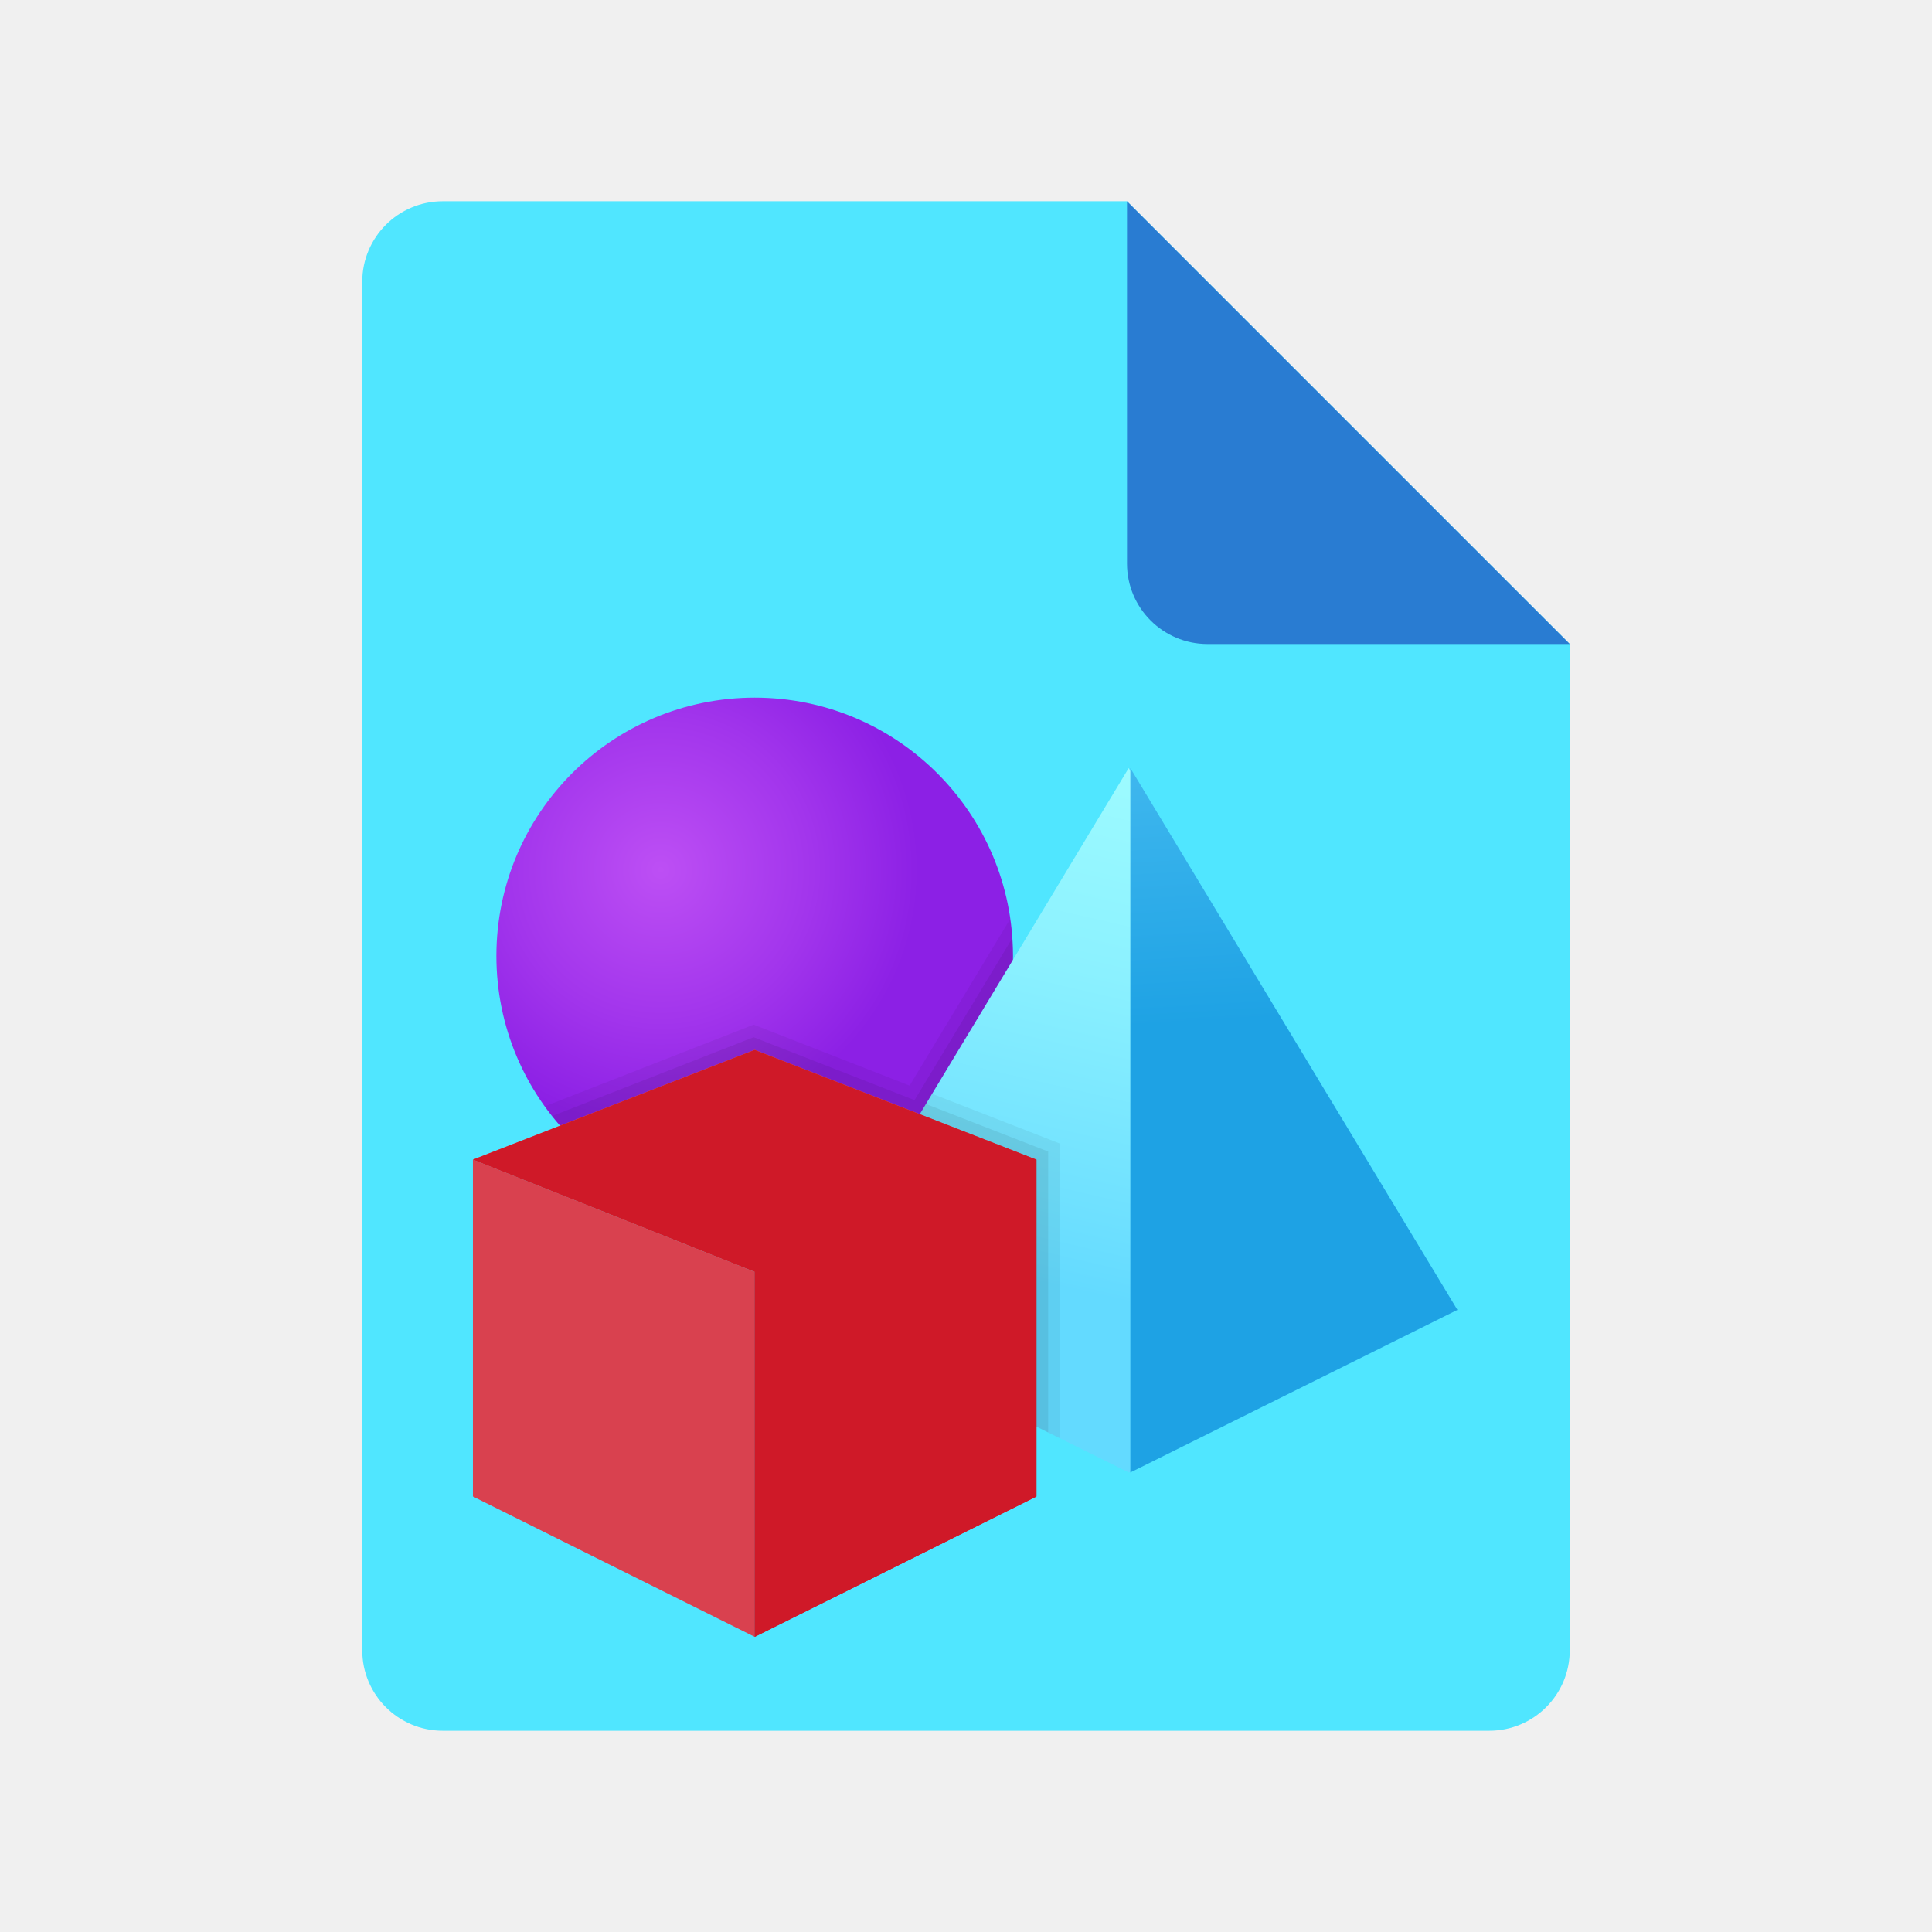
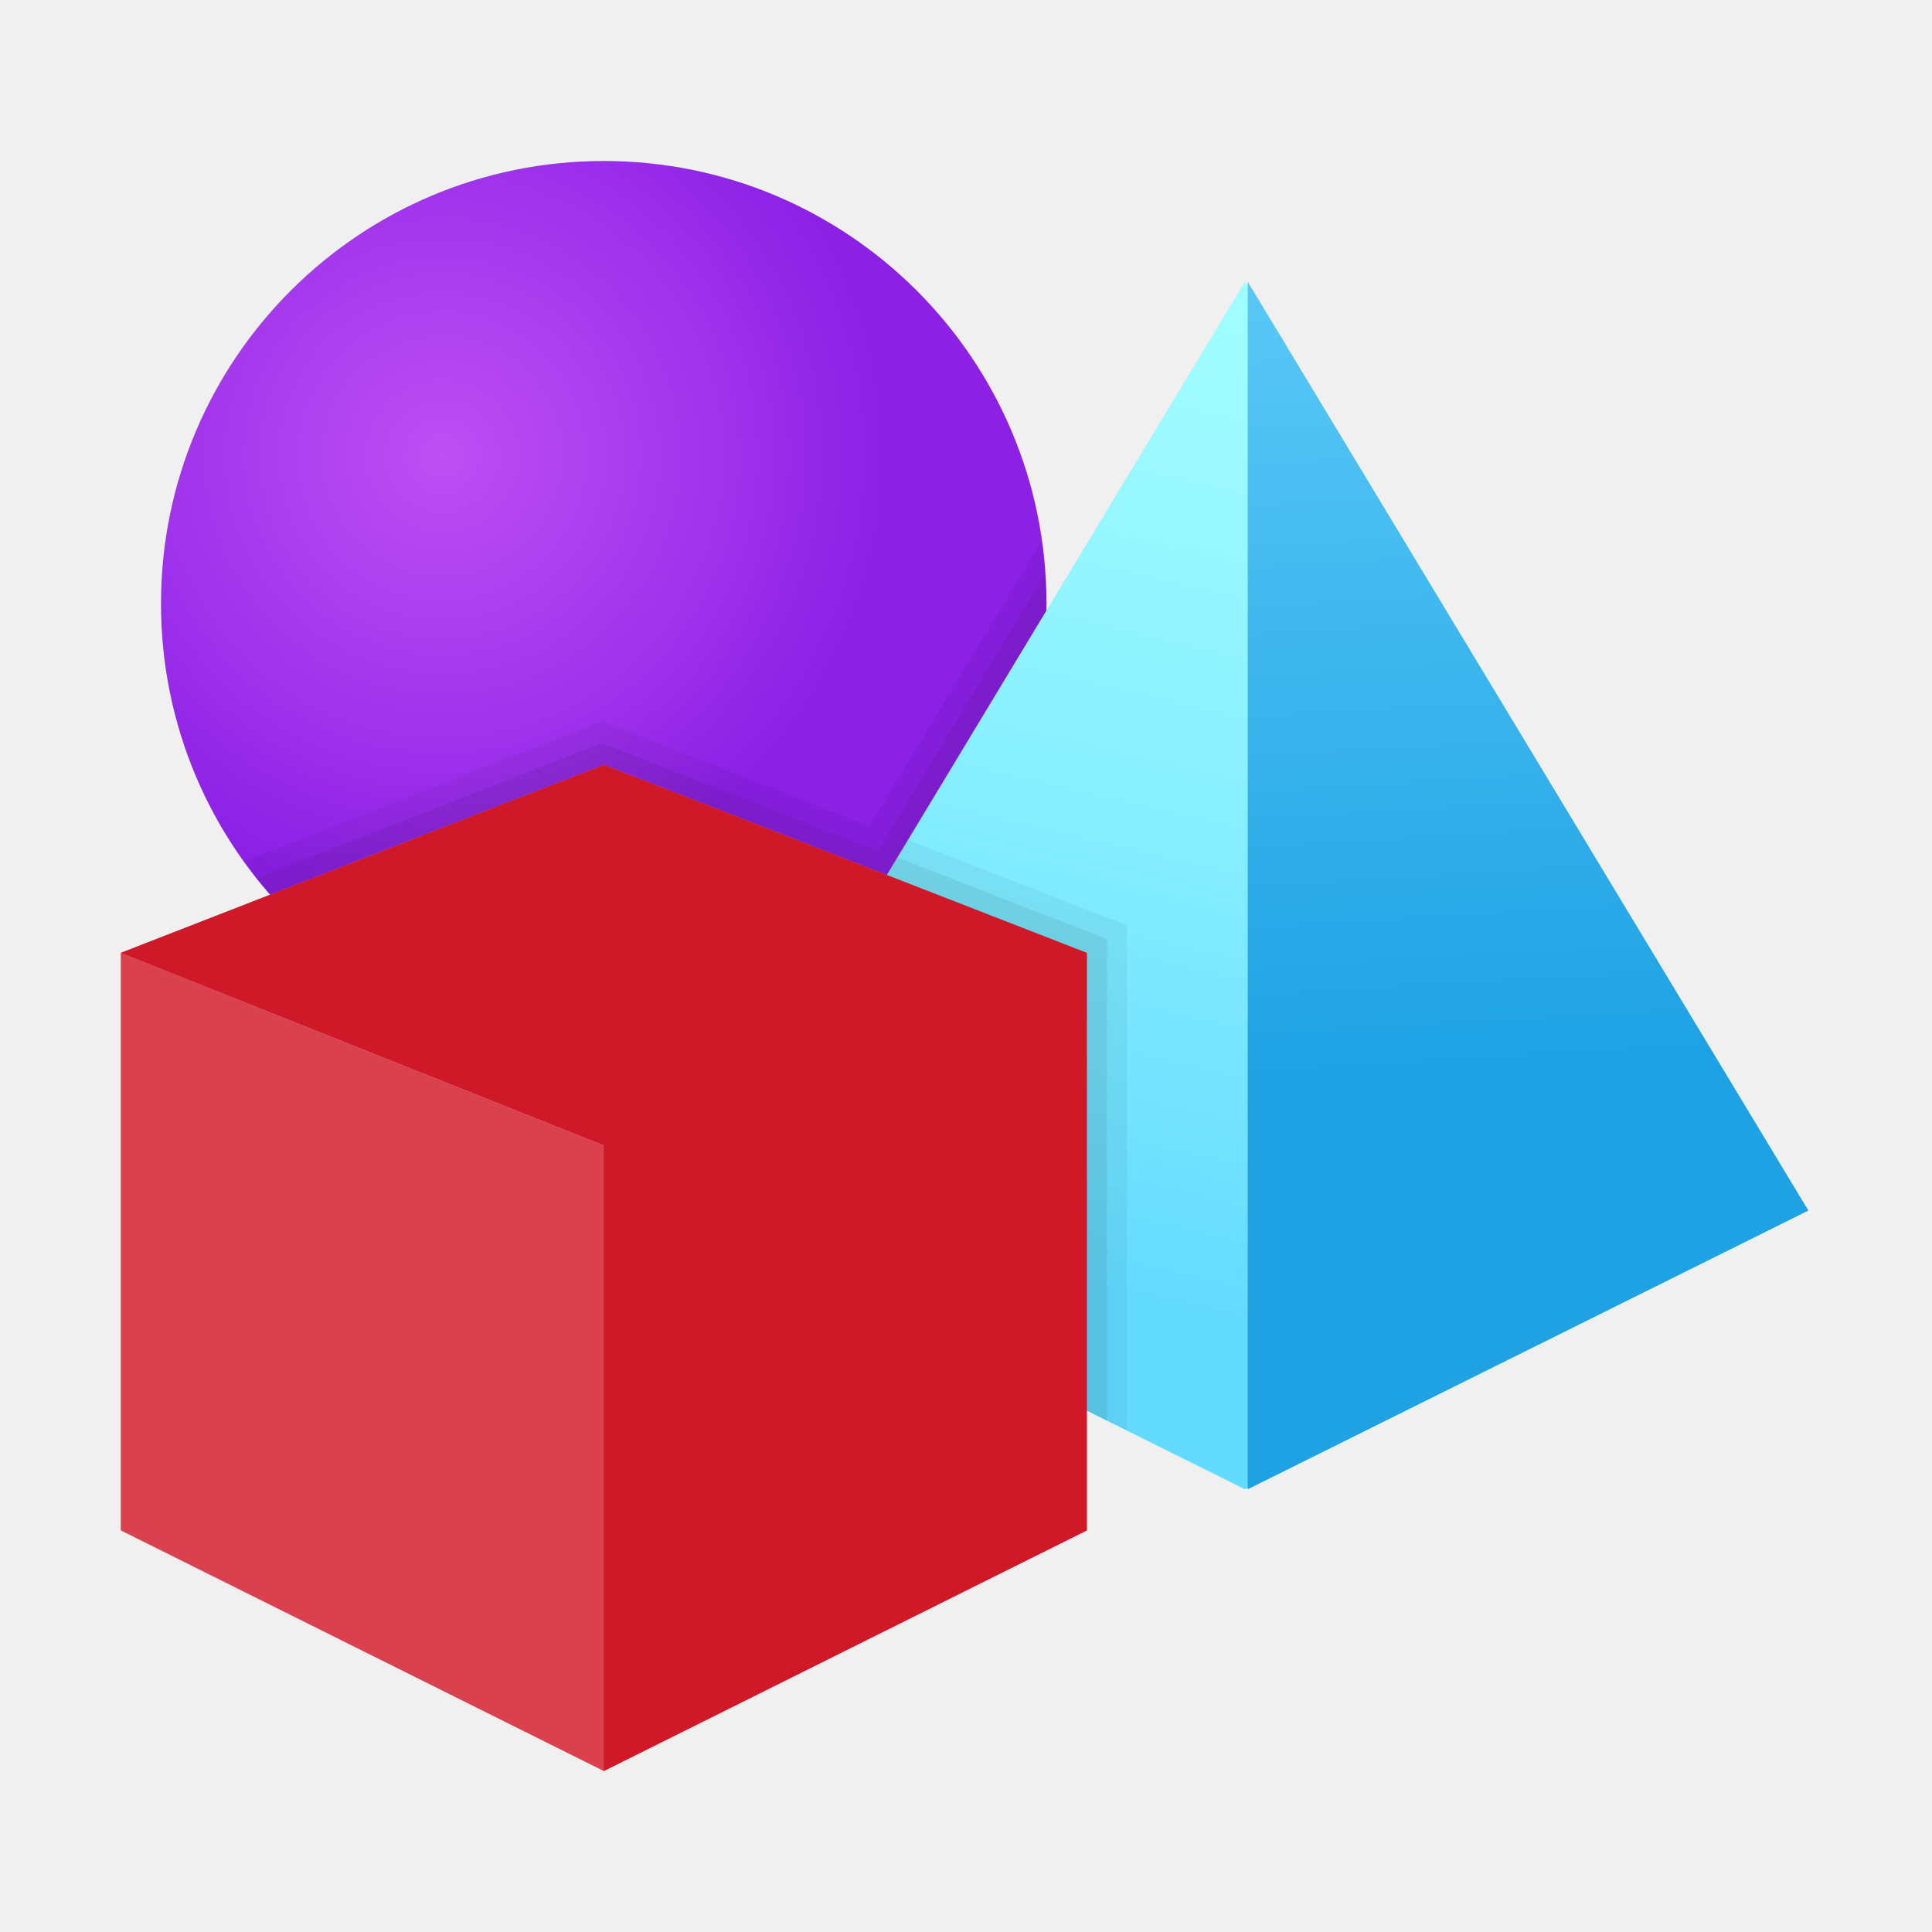
<svg xmlns="http://www.w3.org/2000/svg" xmlns:xlink="http://www.w3.org/1999/xlink" width="48px" height="48px" viewBox="0 0 48 48" version="1.1">
  <defs>
-     <linearGradient gradientUnits="userSpaceOnUse" x1="0.529" y1="10.472" x2="5.6" y2="5.4" id="gradient_1">
-       <stop offset="0%" stop-color="#3079D6" />
-       <stop offset="100%" stop-color="#297CD2" />
-     </linearGradient>
-     <radialGradient gradientUnits="objectBoundingBox" cx="31.818%" cy="33.364%" fx="31.818%" fy="33.364%" r="50%" gradientTransform="translate(0.3181818,0.3336364),translate(-0.3181818,-0.3336364)" id="gradient_2">
+     <radialGradient gradientUnits="objectBoundingBox" cx="31.818%" cy="33.364%" fx="31.818%" fy="33.364%" r="50%" gradientTransform="translate(0.3181818,0.3336364),translate(-0.3181818,-0.3336364)" id="gradient_1">
      <stop offset="0%" stop-color="#BD4FF4" />
      <stop offset="58.7%" stop-color="#A235EC" />
      <stop offset="100%" stop-color="#8C20E5" />
    </radialGradient>
-     <linearGradient gradientUnits="userSpaceOnUse" x1="1.231" y1="-3.651" x2="-2.545" y2="12.626" id="gradient_3">
+     <linearGradient gradientUnits="userSpaceOnUse" x1="19.111" y1="0.741" x2="12.637" y2="28.644" id="gradient_2">
      <stop offset="0%" stop-color="#A3FFFF" />
      <stop offset="22.3%" stop-color="#9DFBFF" />
      <stop offset="53%" stop-color="#8BF1FF" />
      <stop offset="88.5%" stop-color="#6EE0FF" />
      <stop offset="100%" stop-color="#63DAFF" />
    </linearGradient>
-     <linearGradient gradientUnits="userSpaceOnUse" x1="-14.969" y1="-4.469" x2="-13.958" y2="12.446" id="gradient_4">
+     <linearGradient gradientUnits="userSpaceOnUse" x1="5.339" y1="-0.661" x2="7.072" y2="28.336" id="gradient_3">
      <stop offset="0%" stop-color="#75DAFF" />
      <stop offset="100%" stop-color="#1EA2E4" />
    </linearGradient>
    <path d="M0 0L48 0L48 48L0 48L0 0Z" id="path_1" />
-     <clipPath id="mask_1">
+     <clipPath id="clip_1">
      <use xlink:href="#path_1" />
    </clipPath>
  </defs>
-   <g id="File-Icon-2">
-     <path d="M0 0L48 0L48 48L0 48L0 0Z" id="Background" fill="#FFFFFF" fill-opacity="0" fill-rule="evenodd" stroke="none" />
-     <path d="M39 16L39 41C39 42.105 38.105 43 37 43L11 43C9.895 43 9 42.105 9 41L9 7C9 5.895 9.895 5 11 5L28 5L39 16L39 16Z" id="Shape" fill="#50E6FF" stroke="none" />
-     <path d="M28 5L28 14C28 15.105 28.895 16 30 16L39 16L28 5L28 5Z" id="Shape" fill="url(#gradient_1)" stroke="none" />
-   </g>
-   <g id="svg-2" transform="translate(10 15)">
-     <g id="Object-Icon">
-       <path d="M0 0L28 0L28 28L0 28L0 0L0 0Z" id="Background" fill="#FFFFFF" fill-opacity="0" fill-rule="evenodd" stroke="none" />
-       <path d="M8.75 2.333C5.206 2.333 2.333 5.206 2.333 8.75C2.333 12.294 5.206 15.167 8.75 15.167C12.294 15.167 15.167 12.294 15.167 8.75C15.167 5.206 12.294 2.333 8.75 2.333L8.75 2.333L8.75 2.333Z" id="Shape" fill="url(#gradient_2)" stroke="none" />
-       <path d="M8.725 10.457L3.539 12.485C4.703 14.106 6.601 15.167 8.75 15.167C12.294 15.167 15.167 12.294 15.167 8.75C15.167 8.439 15.137 8.136 15.094 7.837L12.599 11.971L8.725 10.457L8.725 10.457L8.725 10.457Z" id="Shape#1" fill="#000000" fill-opacity="0.051" stroke="none" />
-       <path d="M8.725 10.77L3.72 12.727C4.895 14.211 6.71 15.167 8.75 15.167C12.294 15.167 15.167 12.294 15.167 8.75C15.167 8.604 15.154 8.461 15.145 8.318L12.722 12.333L8.725 10.77L8.725 10.77L8.725 10.77Z" id="Shape#2" fill="#000000" fill-opacity="0.071" stroke="none" />
-       <path d="M18.042 4.083L9.917 17.544L18.042 21.583L26.167 17.544L18.042 4.083L18.042 4.083L18.042 4.083Z" id="Shape#3" fill="url(#gradient_3)" stroke="none" />
-       <path d="M18.083 4.083L18.083 21.583L26.209 17.544L18.083 4.083L18.083 4.083L18.083 4.083Z" id="Shape#4" fill="url(#gradient_4)" stroke="none" />
-       <path d="M8.75 11.083L1.75 13.81L8.75 16.6L15.75 13.81L8.75 11.083L8.75 11.083L8.75 11.083Z" id="Shape#5" fill="#EB6773" stroke="none" />
-       <path d="M8.75 16.6L1.75 13.81L1.75 22.18L8.75 25.667L8.75 16.6L8.75 16.6L8.75 16.6Z" id="Shape#6" fill="#D9414F" stroke="none" />
-       <path d="M8.75 16.6L15.75 13.81L15.75 22.18L8.75 25.667L8.75 16.6L8.75 16.6L8.75 16.6Z" id="Shape#7" fill="#CF1928" stroke="none" />
-       <path d="M16.333 20.734L16.333 13.411L13.158 12.174L9.917 17.544L16.333 20.734L16.333 20.734Z" id="Polygon" fill="#000000" fill-opacity="0.051" fill-rule="evenodd" stroke="none" />
-       <path d="M16.042 20.589L16.042 13.61L13.005 12.428L9.917 17.544L16.042 20.589L16.042 20.589Z" id="Polygon#1" fill="#000000" fill-opacity="0.071" fill-rule="evenodd" stroke="none" />
-       <path d="M8.75 11.083L1.75 13.81L8.75 16.599L8.75 25.667L15.75 22.18L15.75 13.81L8.75 11.083L8.75 11.083Z" id="Polygon#2" fill="#CF1928" fill-rule="evenodd" stroke="none" />
-     </g>
+   <g id="Object" clip-path="url(#clip_1)">
+     <path d="M0 0L48 0L48 48L0 48L0 0Z" id="Object" fill="none" fill-rule="evenodd" stroke="none" />
+     <path d="M15 4C8.925 4 4 8.925 4 15C4 21.075 8.925 26 15 26C21.075 26 26 21.075 26 15C26 8.925 21.075 4 15 4L15 4Z" id="Shape" fill="url(#gradient_1)" stroke="none" />
+     <path d="M14.957 17.926L6.067 21.402C8.063 24.182 11.316 26 15 26C21.075 26 26 21.075 26 15C26 14.467 25.949 13.948 25.876 13.435L21.598 20.522L14.957 17.926L14.957 17.926Z" id="Shape" fill="#000000" fill-opacity="0.05" stroke="none" />
+     <path d="M14.957 18.463L6.378 21.817C8.392 24.362 11.502 26 15 26C21.075 26 26 21.075 26 15C26 14.75 25.979 14.505 25.963 14.26L21.809 21.142L14.957 18.463L14.957 18.463Z" id="Shape" fill="#000000" fill-opacity="0.07" stroke="none" />
+     <path d="M30.929 7L17 30.076L30.929 37L44.858 30.076L30.929 7L30.929 7Z" id="Shape" fill="url(#gradient_2)" stroke="none" />
+     <path d="M31 7L31 37L44.929 30.076L31 7L31 7Z" id="Shape" fill="url(#gradient_3)" stroke="none" />
+     <path d="M15 19L3 23.674L15 28.457L27 23.674L15 19L15 19Z" id="Shape" fill="#EB6773" stroke="none" />
+     <path d="M15 28.457L3 23.674L3 38.022L15 44L15 28.457L15 28.457Z" id="Shape" fill="#D9414F" stroke="none" />
+     <path d="M15 28.457L27 23.674L27 38.022L15 44L15 28.457L15 28.457Z" id="Shape" fill="#CF1928" stroke="none" />
+     <path d="M28 35.544L28 22.99L22.557 20.87L17 30.076L28 35.544Z" id="Polygon" fill="#000000" fill-opacity="0.05" fill-rule="evenodd" stroke="none" />
+     <path d="M27.5 35.296L27.5 23.332L22.294 21.305L17 30.076L27.5 35.296Z" id="Polygon" fill="#000000" fill-opacity="0.07" fill-rule="evenodd" stroke="none" />
+     <path d="M15 19L3 23.674L15 28.456L15 44L27 38.022L27 23.674L15 19Z" id="Polygon" fill="#CF1928" fill-rule="evenodd" stroke="none" />
  </g>
</svg>
